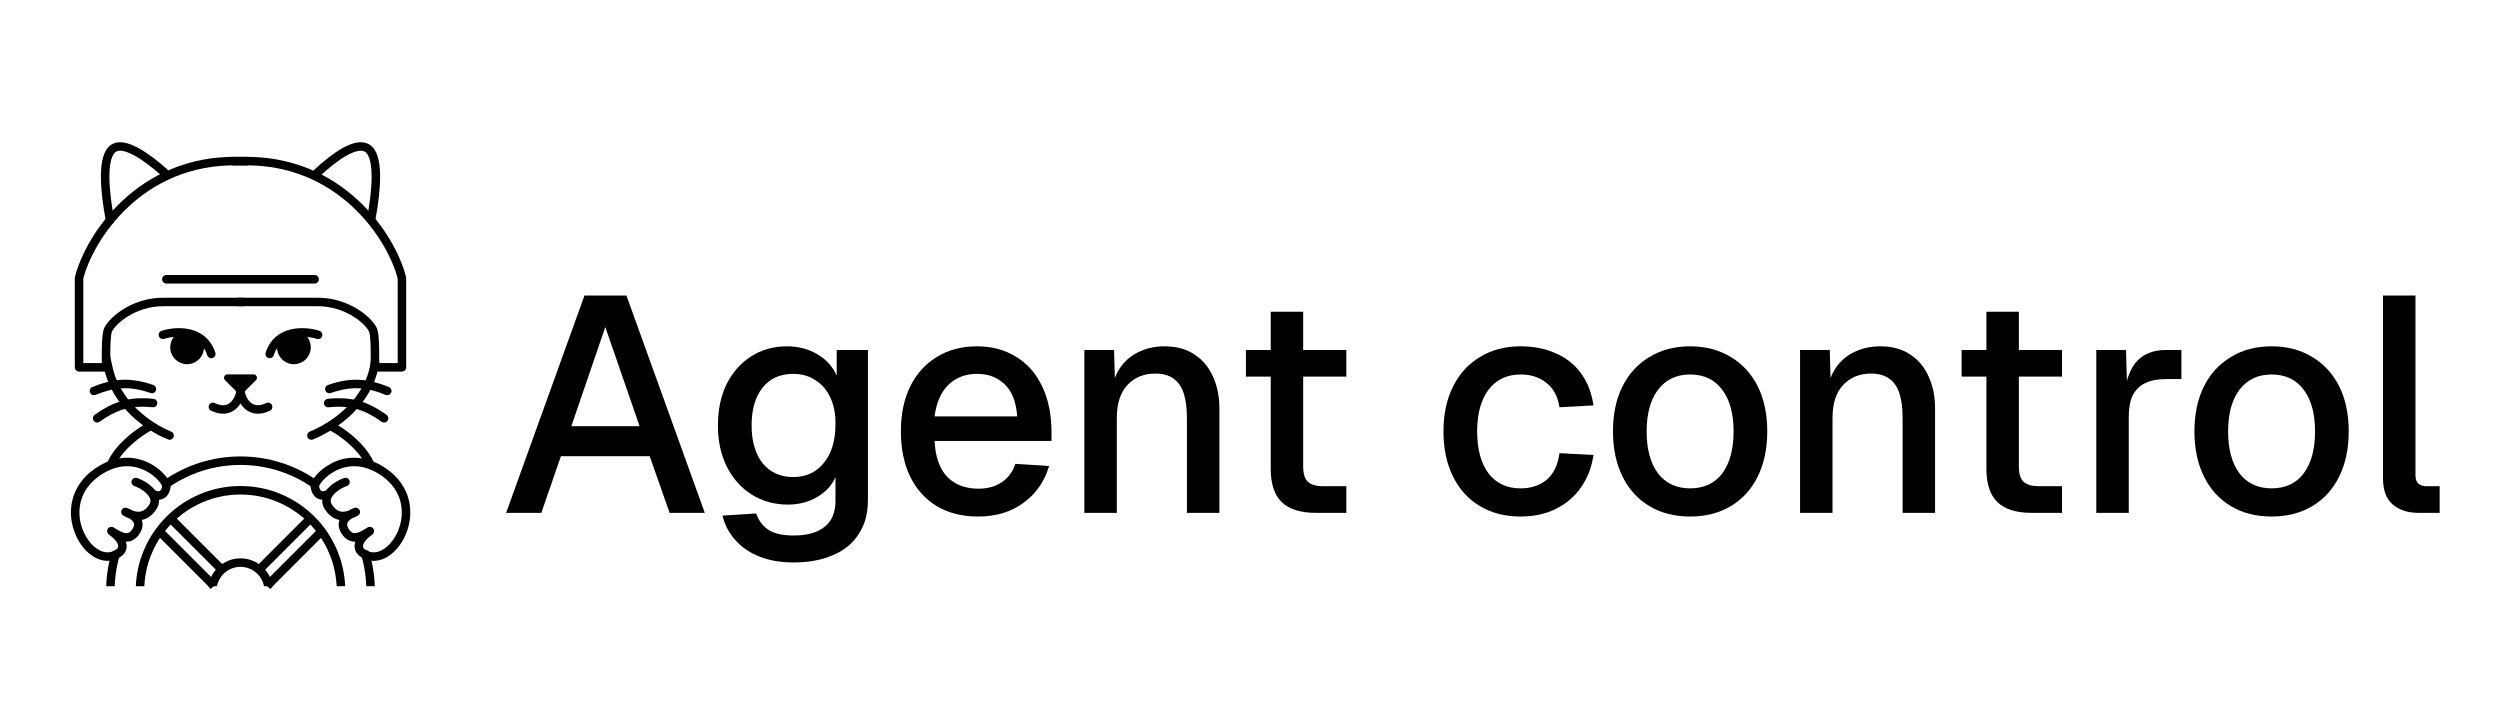
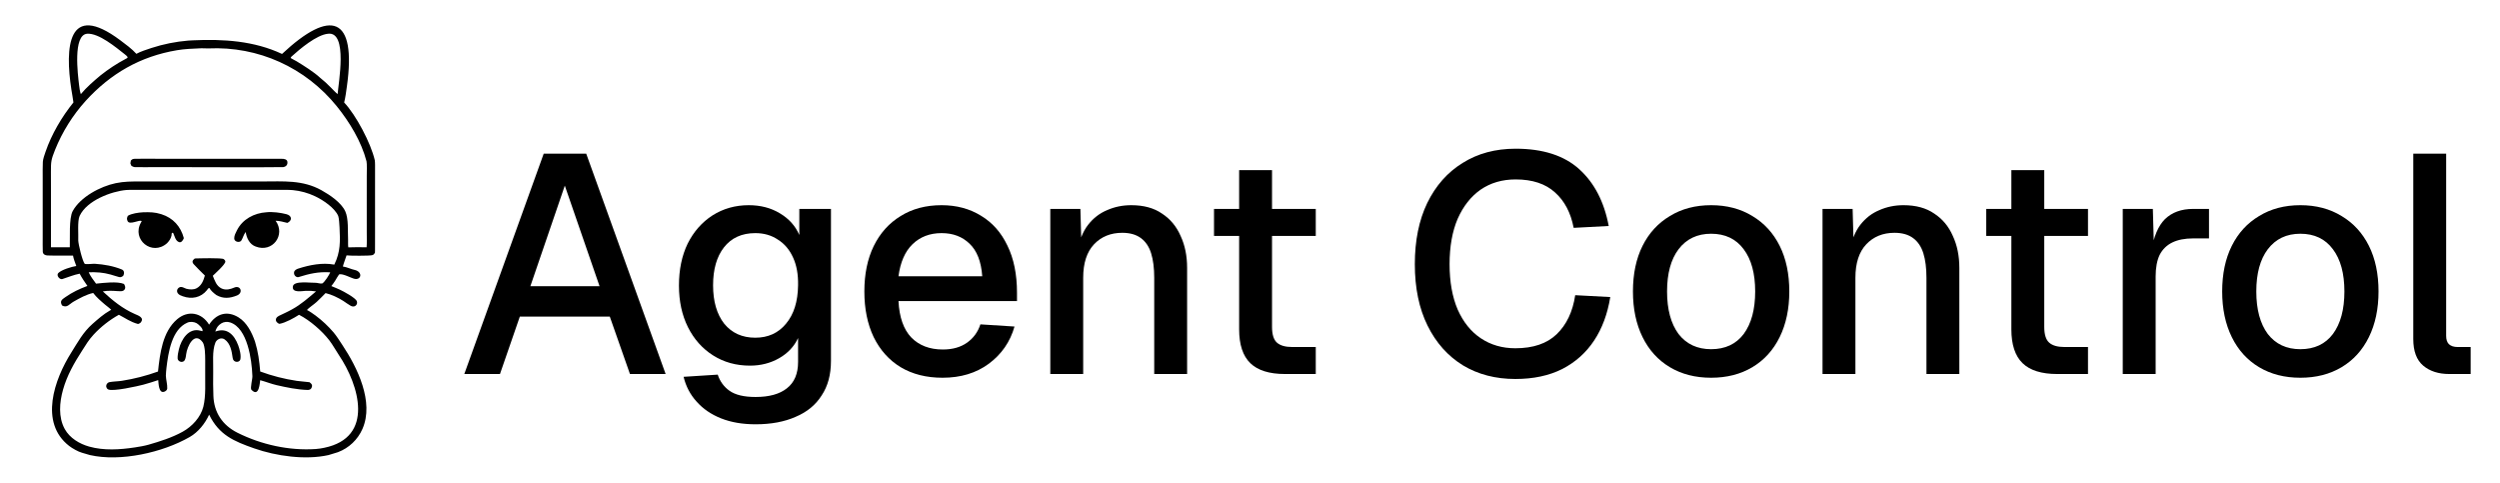
- <svg xmlns="http://www.w3.org/2000/svg" width="220" height="63" viewBox="0 0 147 42" fill="none">
-   <path d="M29.76 30.108L34.368 17.328H36.834L41.442 30.108H39.372L38.202 26.778H32.982L31.83 30.108H29.76ZM33.594 25.014H37.608L35.592 19.182L33.594 25.014Z" fill="black" />
-   <path d="M46.66 33.024C45.904 33.024 45.238 32.91 44.662 32.682C44.086 32.454 43.612 32.13 43.24 31.71C42.868 31.302 42.616 30.822 42.484 30.27L44.464 30.144C44.596 30.54 44.824 30.852 45.148 31.08C45.484 31.32 45.988 31.44 46.66 31.44C47.452 31.44 48.058 31.272 48.478 30.936C48.91 30.6 49.126 30.09 49.126 29.406V28.02C48.898 28.512 48.532 28.902 48.028 29.19C47.524 29.478 46.96 29.622 46.336 29.622C45.532 29.622 44.818 29.424 44.194 29.028C43.57 28.632 43.084 28.086 42.736 27.39C42.388 26.694 42.214 25.89 42.214 24.978C42.214 24.054 42.382 23.244 42.718 22.548C43.066 21.852 43.546 21.306 44.158 20.91C44.782 20.514 45.484 20.316 46.264 20.316C46.948 20.316 47.548 20.472 48.064 20.784C48.592 21.096 48.97 21.516 49.198 22.044V20.532H51.034V29.352C51.034 30.144 50.854 30.81 50.494 31.35C50.146 31.902 49.642 32.316 48.982 32.592C48.334 32.88 47.56 33.024 46.66 33.024ZM46.642 28.002C47.386 28.002 47.98 27.732 48.424 27.192C48.88 26.652 49.114 25.908 49.126 24.96C49.138 24.336 49.042 23.802 48.838 23.358C48.634 22.902 48.34 22.554 47.956 22.314C47.584 22.062 47.146 21.936 46.642 21.936C45.862 21.936 45.256 22.212 44.824 22.764C44.404 23.304 44.194 24.036 44.194 24.96C44.194 25.896 44.41 26.64 44.842 27.192C45.286 27.732 45.886 28.002 46.642 28.002Z" fill="black" />
-   <path d="M57.508 30.324C56.572 30.324 55.762 30.12 55.078 29.712C54.406 29.304 53.884 28.722 53.512 27.966C53.152 27.21 52.972 26.328 52.972 25.32C52.972 24.312 53.152 23.436 53.512 22.692C53.884 21.936 54.406 21.354 55.078 20.946C55.75 20.526 56.542 20.316 57.454 20.316C58.318 20.316 59.08 20.52 59.74 20.928C60.4 21.324 60.91 21.9 61.27 22.656C61.642 23.412 61.828 24.324 61.828 25.392V25.878H54.952C55 26.814 55.246 27.516 55.69 27.984C56.146 28.452 56.758 28.686 57.526 28.686C58.09 28.686 58.558 28.554 58.93 28.29C59.302 28.026 59.56 27.672 59.704 27.228L61.684 27.354C61.432 28.242 60.934 28.962 60.19 29.514C59.458 30.054 58.564 30.324 57.508 30.324ZM54.952 24.438H59.812C59.752 23.586 59.506 22.956 59.074 22.548C58.654 22.14 58.114 21.936 57.454 21.936C56.77 21.936 56.206 22.152 55.762 22.584C55.33 23.004 55.06 23.622 54.952 24.438Z" fill="black" />
-   <path d="M63.761 30.108V20.532H65.507L65.579 23.088L65.346 22.962C65.454 22.338 65.657 21.834 65.957 21.45C66.257 21.066 66.624 20.784 67.055 20.604C67.487 20.412 67.956 20.316 68.46 20.316C69.18 20.316 69.773 20.478 70.242 20.802C70.722 21.114 71.082 21.546 71.322 22.098C71.573 22.638 71.7 23.256 71.7 23.952V30.108H69.791V24.528C69.791 23.964 69.731 23.49 69.612 23.106C69.492 22.722 69.293 22.428 69.017 22.224C68.742 22.02 68.382 21.918 67.938 21.918C67.266 21.918 66.719 22.14 66.299 22.584C65.879 23.028 65.669 23.676 65.669 24.528V30.108H63.761Z" fill="black" />
-   <path d="M77.383 30.108C76.471 30.108 75.799 29.898 75.367 29.478C74.935 29.058 74.719 28.404 74.719 27.516V18.282H76.627V27.372C76.627 27.816 76.723 28.122 76.915 28.29C77.107 28.458 77.401 28.542 77.797 28.542H79.165V30.108H77.383ZM73.261 22.098V20.532H79.165V22.098H73.261Z" fill="black" />
-   <path d="M89.412 30.324C88.501 30.324 87.703 30.12 87.019 29.712C86.335 29.304 85.806 28.722 85.434 27.966C85.062 27.21 84.876 26.328 84.876 25.32C84.876 24.312 85.062 23.436 85.434 22.692C85.806 21.936 86.335 21.354 87.019 20.946C87.703 20.526 88.501 20.316 89.412 20.316C90.192 20.316 90.882 20.454 91.483 20.73C92.094 20.994 92.587 21.384 92.959 21.9C93.343 22.416 93.588 23.046 93.697 23.79L91.698 23.898C91.603 23.274 91.35 22.8 90.942 22.476C90.534 22.14 90.025 21.972 89.412 21.972C88.609 21.972 87.978 22.272 87.522 22.872C87.079 23.46 86.856 24.276 86.856 25.32C86.856 26.364 87.079 27.186 87.522 27.786C87.978 28.374 88.609 28.668 89.412 28.668C90.025 28.668 90.534 28.5 90.942 28.164C91.35 27.816 91.603 27.294 91.698 26.598L93.697 26.706C93.588 27.438 93.343 28.074 92.959 28.614C92.587 29.154 92.094 29.574 91.483 29.874C90.882 30.174 90.192 30.324 89.412 30.324Z" fill="black" />
-   <path d="M99.379 30.324C98.467 30.324 97.669 30.12 96.985 29.712C96.301 29.304 95.773 28.722 95.401 27.966C95.029 27.21 94.843 26.328 94.843 25.32C94.843 24.3 95.029 23.418 95.401 22.674C95.773 21.93 96.301 21.354 96.985 20.946C97.669 20.526 98.467 20.316 99.379 20.316C100.291 20.316 101.089 20.526 101.773 20.946C102.457 21.354 102.985 21.93 103.357 22.674C103.729 23.418 103.915 24.3 103.915 25.32C103.915 26.328 103.729 27.21 103.357 27.966C102.985 28.722 102.457 29.304 101.773 29.712C101.089 30.12 100.291 30.324 99.379 30.324ZM99.379 28.668C100.195 28.668 100.825 28.374 101.269 27.786C101.713 27.186 101.935 26.364 101.935 25.32C101.935 24.276 101.713 23.46 101.269 22.872C100.825 22.272 100.195 21.972 99.379 21.972C98.575 21.972 97.945 22.272 97.489 22.872C97.045 23.46 96.823 24.276 96.823 25.32C96.823 26.364 97.045 27.186 97.489 27.786C97.945 28.374 98.575 28.668 99.379 28.668Z" fill="black" />
-   <path d="M105.844 30.108V20.532H107.59L107.662 23.088L107.428 22.962C107.536 22.338 107.74 21.834 108.04 21.45C108.34 21.066 108.706 20.784 109.138 20.604C109.57 20.412 110.038 20.316 110.542 20.316C111.262 20.316 111.856 20.478 112.324 20.802C112.804 21.114 113.164 21.546 113.404 22.098C113.656 22.638 113.782 23.256 113.782 23.952V30.108H111.874V24.528C111.874 23.964 111.814 23.49 111.694 23.106C111.574 22.722 111.376 22.428 111.1 22.224C110.824 22.02 110.464 21.918 110.02 21.918C109.348 21.918 108.802 22.14 108.382 22.584C107.962 23.028 107.752 23.676 107.752 24.528V30.108H105.844Z" fill="black" />
-   <path d="M119.465 30.108C118.553 30.108 117.881 29.898 117.449 29.478C117.017 29.058 116.801 28.404 116.801 27.516V18.282H118.709V27.372C118.709 27.816 118.805 28.122 118.997 28.29C119.189 28.458 119.483 28.542 119.879 28.542H121.247V30.108H119.465ZM115.343 22.098V20.532H121.247V22.098H115.343Z" fill="black" />
-   <path d="M123.263 30.108V20.532H125.009L125.081 23.07L124.919 23.016C125.051 22.152 125.315 21.522 125.711 21.126C126.119 20.73 126.665 20.532 127.349 20.532H128.267V22.242H127.349C126.869 22.242 126.467 22.32 126.143 22.476C125.819 22.632 125.573 22.872 125.405 23.196C125.249 23.52 125.171 23.94 125.171 24.456V30.108H123.263Z" fill="black" />
-   <path d="M133.569 30.324C132.657 30.324 131.859 30.12 131.175 29.712C130.491 29.304 129.963 28.722 129.591 27.966C129.219 27.21 129.033 26.328 129.033 25.32C129.033 24.3 129.219 23.418 129.591 22.674C129.963 21.93 130.491 21.354 131.175 20.946C131.859 20.526 132.657 20.316 133.569 20.316C134.481 20.316 135.279 20.526 135.963 20.946C136.647 21.354 137.175 21.93 137.547 22.674C137.919 23.418 138.105 24.3 138.105 25.32C138.105 26.328 137.919 27.21 137.547 27.966C137.175 28.722 136.647 29.304 135.963 29.712C135.279 30.12 134.481 30.324 133.569 30.324ZM133.569 28.668C134.385 28.668 135.015 28.374 135.459 27.786C135.903 27.186 136.125 26.364 136.125 25.32C136.125 24.276 135.903 23.46 135.459 22.872C135.015 22.272 134.385 21.972 133.569 21.972C132.765 21.972 132.135 22.272 131.679 22.872C131.235 23.46 131.013 24.276 131.013 25.32C131.013 26.364 131.235 27.186 131.679 27.786C132.135 28.374 132.765 28.668 133.569 28.668Z" fill="black" />
-   <path d="M142.209 30.108C141.585 30.108 141.081 29.946 140.697 29.622C140.313 29.298 140.121 28.782 140.121 28.074V17.328H142.029V27.894C142.029 28.11 142.083 28.272 142.191 28.38C142.311 28.488 142.479 28.542 142.695 28.542H143.451V30.108H142.209Z" fill="black" />
-   <mask id="mask0_4811_7306" style="mask-type:alpha" maskUnits="userSpaceOnUse" x="3" y="7" width="23" height="28">
-     <rect x="3.158" y="7.578" width="21.98" height="26.844" fill="#D9D9D9" />
-   </mask>
-   <g mask="url(#mask0_4811_7306)">
-     <path d="M21.486 32.542C21.685 33.224 21.792 33.946 21.792 34.692C21.792 38.917 18.367 42.343 14.141 42.343C9.916 42.343 6.49 38.917 6.49 34.692C6.49 33.955 6.594 33.242 6.789 32.568M9.795 28.394C11.03 27.541 12.527 27.041 14.141 27.041C15.755 27.041 17.252 27.541 18.486 28.394" stroke="black" stroke-width="0.5" stroke-linecap="round" stroke-linejoin="round" />
-     <circle cx="14.141" cy="34.691" r="5.911" stroke="black" stroke-width="0.5" stroke-linecap="round" stroke-linejoin="round" />
-     <circle cx="14.141" cy="34.693" r="1.66" stroke="black" stroke-width="0.5" stroke-linecap="round" stroke-linejoin="round" />
-     <path d="M13.232 22.306L14 23.074C14.078 23.152 14.204 23.152 14.283 23.074L15.05 22.306C15.176 22.18 15.087 21.965 14.909 21.965L13.373 21.965C13.195 21.965 13.106 22.18 13.232 22.306Z" fill="black" />
-     <path d="M14.141 23.018C14.042 23.514 13.578 24.381 12.519 23.878" stroke="black" stroke-width="0.5" stroke-linecap="round" />
-     <path d="M14.141 23.018C14.24 23.514 14.704 24.381 15.763 23.878" stroke="black" stroke-width="0.5" stroke-linecap="round" />
-     <path d="M9.971 25.56C8.709 25.052 6.791 23.689 6.356 21.508C6.321 21.331 6.236 20.986 6.236 20.986" stroke="black" stroke-width="0.5" stroke-linecap="round" />
-     <circle cx="11.002" cy="20.374" r="0.992" fill="black" />
-     <path d="M9.58 19.64C10.33 19.4 11.949 19.29 12.424 20.765" stroke="black" stroke-width="0.5" stroke-linecap="round" />
-     <circle cx="11.477" cy="20.046" r="0.256" fill="black" />
-     <path d="M7.981 28.296C8.294 28.401 8.721 28.653 8.946 28.972M8.946 28.972C9.114 29.21 9.17 29.485 8.983 29.765C8.5 30.489 7.909 30.346 7.376 30.055C7.935 30.257 8.378 30.627 7.983 31.218C7.588 31.808 7.054 31.499 6.549 31.18C7.482 31.856 7.209 32.33 6.956 32.482C5.273 33.615 2.895 29.638 5.751 27.695C8.035 26.141 9.838 28.16 9.783 28.564C9.729 28.969 9.452 29.261 8.946 28.972Z" stroke="black" stroke-width="0.5" stroke-linecap="round" stroke-linejoin="round" />
-     <path d="M8.736 25.064C8.226 25.335 7.08 26.133 6.58 27.158" stroke="black" stroke-width="0.5" stroke-linecap="round" stroke-linejoin="round" />
-     <circle cx="0.992" cy="0.992" r="0.992" transform="matrix(-1 0 0 1 18.2729 19.3818)" fill="black" />
-     <path d="M18.703 19.64C17.953 19.4 16.334 19.29 15.859 20.765" stroke="black" stroke-width="0.5" stroke-linecap="round" />
-     <circle cx="0.256" cy="0.256" r="0.256" transform="matrix(-1 0 0 1 17.062 19.79)" fill="black" />
-     <path d="M14.275 17.708H9.649C7.774 17.683 6.446 18.943 6.321 19.443C6.196 19.943 6.243 21.551 6.243 21.551H4.649V16.301C5.233 13.957 8.199 9.301 14.024 9.426H14.525" stroke="black" stroke-width="0.5" stroke-linecap="round" stroke-linejoin="round" />
-     <path d="M14.008 17.708H18.634C20.509 17.683 21.838 18.943 21.963 19.443C22.088 19.943 22.04 21.551 22.04 21.551H23.634V16.301C23.05 13.957 20.084 9.301 14.259 9.426H13.758" stroke="black" stroke-width="0.5" stroke-linecap="round" stroke-linejoin="round" />
-     <path d="M18.312 25.559C19.627 25.031 21.73 23.597 22.049 21.252" stroke="black" stroke-width="0.5" stroke-linecap="round" />
-     <path d="M9.782 16.374H18.5" stroke="black" stroke-width="0.5" stroke-linecap="round" stroke-linejoin="round" />
-     <path d="M8.931 22.826C7.609 22.364 6.666 22.476 5.527 22.939" stroke="black" stroke-width="0.5" stroke-linecap="round" />
-     <path d="M8.999 23.652C7.606 23.507 6.714 23.833 5.713 24.547" stroke="black" stroke-width="0.5" stroke-linecap="round" />
-     <path d="M19.366 22.826C20.688 22.364 21.631 22.476 22.77 22.939" stroke="black" stroke-width="0.5" stroke-linecap="round" />
-     <path d="M19.298 23.652C20.691 23.507 21.582 23.833 22.584 24.547" stroke="black" stroke-width="0.5" stroke-linecap="round" />
-     <path d="M9.652 10.079C8.55 9.108 7.313 8.276 6.69 8.66C5.958 9.11 6.143 11.185 6.47 12.896" stroke="black" stroke-width="0.5" stroke-linecap="round" />
-     <path d="M18.643 10.12C19.717 9.132 20.942 8.263 21.593 8.665C22.308 9.104 22.149 11.092 21.836 12.779" stroke="black" stroke-width="0.5" stroke-linecap="round" />
-     <path d="M20.315 28.296C20.002 28.401 19.575 28.653 19.349 28.972M19.349 28.972C19.182 29.21 19.126 29.485 19.313 29.765C19.796 30.489 20.387 30.346 20.92 30.055C20.361 30.257 19.917 30.627 20.313 31.218C20.708 31.808 21.242 31.499 21.746 31.18C20.814 31.856 21.087 32.33 21.34 32.482C23.022 33.615 25.4 29.638 22.545 27.695C20.26 26.141 18.458 28.16 18.512 28.564C18.567 28.969 18.844 29.261 19.349 28.972Z" stroke="black" stroke-width="0.5" stroke-linecap="round" stroke-linejoin="round" />
-     <path d="M19.559 25.064C20.07 25.335 21.216 26.133 21.716 27.158" stroke="black" stroke-width="0.5" stroke-linecap="round" stroke-linejoin="round" />
-   </g>
-   <path d="M15.188 33.502L18.216 30.474M15.71 34.422L15.895 34.209L18.934 31.169" stroke="black" stroke-width="0.5" />
-   <path d="M13.096 33.502L10.068 30.474M12.573 34.422L12.389 34.209L9.349 31.169" stroke="black" stroke-width="0.5" />
+ <svg xmlns="http://www.w3.org/2000/svg" width="145" height="28" viewBox="0 0 145 28" fill="none">
+   <path d="M142.114 21.693C141.49 21.693 140.986 21.531 140.602 21.207C140.218 20.883 140.026 20.367 140.026 19.659V8.913H141.934V19.479C141.934 19.695 141.988 19.857 142.096 19.965C142.216 20.073 142.384 20.127 142.6 20.127H143.356V21.693H142.114Z" fill="black" />
+   <path d="M133.474 21.909C132.562 21.909 131.764 21.705 131.08 21.297C130.396 20.889 129.868 20.307 129.496 19.551C129.124 18.795 128.938 17.913 128.938 16.905C128.938 15.885 129.124 15.003 129.496 14.259C129.868 13.515 130.396 12.939 131.08 12.531C131.764 12.111 132.562 11.901 133.474 11.901C134.386 11.901 135.184 12.111 135.868 12.531C136.552 12.939 137.08 13.515 137.452 14.259C137.824 15.003 138.01 15.885 138.01 16.905C138.01 17.913 137.824 18.795 137.452 19.551C137.08 20.307 136.552 20.889 135.868 21.297C135.184 21.705 134.386 21.909 133.474 21.909ZM133.474 20.253C134.29 20.253 134.92 19.959 135.364 19.371C135.808 18.771 136.03 17.949 136.03 16.905C136.03 15.861 135.808 15.045 135.364 14.457C134.92 13.857 134.29 13.557 133.474 13.557C132.67 13.557 132.04 13.857 131.584 14.457C131.14 15.045 130.918 15.861 130.918 16.905C130.918 17.949 131.14 18.771 131.584 19.371C132.04 19.959 132.67 20.253 133.474 20.253Z" fill="black" />
+   <path d="M123.169 21.693V12.117H124.915L124.987 14.655L124.825 14.601C124.957 13.737 125.221 13.107 125.617 12.711C126.025 12.315 126.571 12.117 127.255 12.117H128.173V13.827H127.255C126.775 13.827 126.373 13.905 126.049 14.061C125.725 14.217 125.479 14.457 125.311 14.781C125.155 15.105 125.077 15.525 125.077 16.041V21.693H123.169Z" fill="black" />
+   <path d="M119.37 21.693C118.458 21.693 117.786 21.483 117.354 21.063C116.922 20.643 116.706 19.989 116.706 19.101V9.867H118.614V18.957C118.614 19.401 118.71 19.707 118.902 19.875C119.094 20.043 119.388 20.127 119.784 20.127H121.152V21.693H119.37ZM115.248 13.683V12.117H121.152V13.683H115.248Z" fill="black" />
+   <path d="M105.749 21.693V12.117H107.495L107.567 14.673L107.333 14.547C107.441 13.923 107.645 13.419 107.945 13.035C108.245 12.651 108.611 12.369 109.043 12.189C109.475 11.997 109.943 11.901 110.447 11.901C111.167 11.901 111.761 12.063 112.229 12.387C112.709 12.699 113.069 13.131 113.309 13.683C113.561 14.223 113.687 14.841 113.687 15.537V21.693H111.779V16.113C111.779 15.549 111.719 15.075 111.599 14.691C111.479 14.307 111.281 14.013 111.005 13.809C110.729 13.605 110.369 13.503 109.925 13.503C109.253 13.503 108.707 13.725 108.287 14.169C107.867 14.613 107.657 15.261 107.657 16.113V21.693H105.749Z" fill="black" />
+   <path d="M99.284 21.909C98.373 21.909 97.575 21.705 96.891 21.297C96.207 20.889 95.678 20.307 95.306 19.551C94.934 18.795 94.749 17.913 94.749 16.905C94.749 15.885 94.934 15.003 95.306 14.259C95.678 13.515 96.207 12.939 96.891 12.531C97.575 12.111 98.373 11.901 99.284 11.901C100.197 11.901 100.995 12.111 101.679 12.531C102.363 12.939 102.891 13.515 103.263 14.259C103.635 15.003 103.821 15.885 103.821 16.905C103.821 17.913 103.635 18.795 103.263 19.551C102.891 20.307 102.363 20.889 101.679 21.297C100.995 21.705 100.197 21.909 99.284 21.909ZM99.284 20.253C100.101 20.253 100.731 19.959 101.175 19.371C101.619 18.771 101.841 17.949 101.841 16.905C101.841 15.861 101.619 15.045 101.175 14.457C100.731 13.857 100.101 13.557 99.284 13.557C98.481 13.557 97.85 13.857 97.394 14.457C96.951 15.045 96.728 15.861 96.728 16.905C96.728 17.949 96.951 18.771 97.394 19.371C97.85 19.959 98.481 20.253 99.284 20.253Z" fill="black" />
+   <path d="M87.925 21.981C86.773 21.981 85.759 21.717 84.883 21.189C84.007 20.649 83.323 19.881 82.831 18.885C82.339 17.889 82.093 16.701 82.093 15.321C82.093 13.953 82.333 12.771 82.813 11.775C83.305 10.767 83.989 9.993 84.865 9.453C85.741 8.901 86.767 8.625 87.943 8.625C89.527 8.625 90.757 9.021 91.633 9.813C92.509 10.605 93.079 11.703 93.343 13.107L91.309 13.215C91.141 12.339 90.781 11.655 90.229 11.163C89.677 10.659 88.915 10.407 87.943 10.407C87.163 10.407 86.485 10.605 85.909 11.001C85.345 11.397 84.901 11.961 84.577 12.693C84.265 13.425 84.109 14.301 84.109 15.321C84.109 16.341 84.265 17.217 84.577 17.949C84.901 18.681 85.351 19.239 85.927 19.623C86.503 20.007 87.169 20.199 87.925 20.199C88.957 20.199 89.755 19.929 90.319 19.389C90.895 18.837 91.255 18.081 91.399 17.121L93.433 17.229C93.277 18.201 92.965 19.041 92.497 19.749C92.029 20.457 91.411 21.009 90.643 21.405C89.875 21.789 88.969 21.981 87.925 21.981Z" fill="black" />
+   <path d="M74.563 21.693C73.651 21.693 72.979 21.483 72.547 21.063C72.115 20.643 71.899 19.989 71.899 19.101V9.867H73.807V18.957C73.807 19.401 73.903 19.707 74.095 19.875C74.287 20.043 74.581 20.127 74.977 20.127H76.345V21.693H74.563ZM70.441 13.683V12.117H76.345V13.683H70.441Z" fill="black" />
+   <path d="M60.942 21.693V12.117H62.688L62.76 14.673L62.526 14.547C62.634 13.923 62.838 13.419 63.138 13.035C63.438 12.651 63.804 12.369 64.236 12.189C64.668 11.997 65.136 11.901 65.64 11.901C66.36 11.901 66.954 12.063 67.422 12.387C67.902 12.699 68.262 13.131 68.502 13.683C68.754 14.223 68.88 14.841 68.88 15.537V21.693H66.972V16.113C66.972 15.549 66.912 15.075 66.792 14.691C66.672 14.307 66.474 14.013 66.198 13.809C65.922 13.605 65.562 13.503 65.118 13.503C64.446 13.503 63.9 13.725 63.48 14.169C63.06 14.613 62.85 15.261 62.85 16.113V21.693H60.942Z" fill="black" />
+   <path d="M54.689 21.909C53.753 21.909 52.943 21.705 52.259 21.297C51.587 20.889 51.065 20.307 50.693 19.551C50.333 18.795 50.153 17.913 50.153 16.905C50.153 15.897 50.333 15.021 50.693 14.277C51.065 13.521 51.587 12.939 52.259 12.531C52.931 12.111 53.723 11.901 54.635 11.901C55.499 11.901 56.261 12.105 56.921 12.513C57.581 12.909 58.091 13.485 58.451 14.241C58.823 14.997 59.009 15.909 59.009 16.977V17.463H52.133C52.181 18.399 52.427 19.101 52.871 19.569C53.327 20.037 53.939 20.271 54.707 20.271C55.271 20.271 55.739 20.139 56.111 19.875C56.483 19.611 56.741 19.257 56.885 18.813L58.865 18.939C58.613 19.827 58.115 20.547 57.371 21.099C56.639 21.639 55.745 21.909 54.689 21.909ZM52.133 16.023H56.993C56.933 15.171 56.687 14.541 56.255 14.133C55.835 13.725 55.295 13.521 54.635 13.521C53.951 13.521 53.387 13.737 52.943 14.169C52.511 14.589 52.241 15.207 52.133 16.023Z" fill="black" />
+   <path d="M43.841 24.609C43.085 24.609 42.419 24.495 41.843 24.267C41.267 24.039 40.793 23.715 40.421 23.295C40.049 22.887 39.797 22.407 39.665 21.855L41.645 21.729C41.777 22.125 42.005 22.437 42.329 22.665C42.665 22.905 43.169 23.025 43.841 23.025C44.633 23.025 45.239 22.857 45.659 22.521C46.091 22.185 46.307 21.675 46.307 20.991V19.605C46.079 20.097 45.713 20.487 45.209 20.775C44.705 21.063 44.141 21.207 43.517 21.207C42.713 21.207 41.999 21.009 41.375 20.613C40.751 20.217 40.265 19.671 39.917 18.975C39.569 18.279 39.395 17.475 39.395 16.563C39.395 15.639 39.563 14.829 39.899 14.133C40.247 13.437 40.727 12.891 41.339 12.495C41.963 12.099 42.665 11.901 43.445 11.901C44.129 11.901 44.729 12.057 45.245 12.369C45.773 12.681 46.151 13.101 46.379 13.629V12.117H48.215V20.937C48.215 21.729 48.035 22.395 47.675 22.935C47.327 23.487 46.823 23.901 46.163 24.177C45.515 24.465 44.741 24.609 43.841 24.609ZM43.823 19.587C44.567 19.587 45.161 19.317 45.605 18.777C46.061 18.237 46.295 17.493 46.307 16.545C46.319 15.921 46.223 15.387 46.019 14.943C45.815 14.487 45.521 14.139 45.137 13.899C44.765 13.647 44.327 13.521 43.823 13.521C43.043 13.521 42.437 13.797 42.005 14.349C41.585 14.889 41.375 15.621 41.375 16.545C41.375 17.481 41.591 18.225 42.023 18.777C42.467 19.317 43.067 19.587 43.823 19.587Z" fill="black" />
+   <path d="M26.94 21.693L31.548 8.913H34.014L38.622 21.693H36.552L35.382 18.363H30.162L29.01 21.693H26.94ZM30.774 16.599H34.788L32.772 10.767L30.774 16.599Z" fill="black" />
+   <path d="M16.364 3.129C19.192 0.482 20.7 0.939 20.128 5.01C20.085 5.32 20.045 5.641 19.969 5.946C20.655 6.668 21.523 8.31 21.747 9.296C21.768 9.391 21.762 9.777 21.762 9.903L21.761 11.03L21.762 13.334C21.762 13.733 21.764 14.134 21.76 14.533C21.759 14.576 21.758 14.62 21.755 14.663C21.707 14.736 21.675 14.783 21.586 14.802C21.395 14.843 20.323 14.838 20.108 14.812C20.061 14.954 19.921 15.332 19.895 15.457C20.146 15.494 20.365 15.612 20.57 15.654C21.034 15.752 20.987 16.221 20.609 16.179C20.419 16.158 19.899 15.847 19.676 15.914C19.593 16.024 19.523 16.163 19.448 16.281C19.376 16.393 19.308 16.487 19.226 16.592C19.389 16.662 19.555 16.723 19.715 16.799C19.938 16.904 20.629 17.272 20.705 17.472C20.726 17.528 20.725 17.59 20.699 17.645C20.673 17.701 20.625 17.747 20.565 17.766C20.486 17.791 20.41 17.769 20.34 17.731C20.196 17.653 20.06 17.544 19.921 17.455C19.619 17.263 19.238 17.083 18.89 16.999C18.715 17.183 18.553 17.342 18.37 17.515C18.238 17.641 17.88 17.876 17.813 17.982C17.945 18.04 18.193 18.215 18.316 18.306C18.697 18.591 19.046 18.918 19.355 19.28C19.544 19.506 19.704 19.767 19.867 20.012C20.729 21.307 21.721 23.312 21.03 24.88C20.758 25.499 20.249 25.983 19.616 26.224C19.58 26.238 19.552 26.247 19.514 26.256L19.058 26.395C17.724 26.692 16.028 26.455 14.746 26.005C13.564 25.59 12.71 25.228 12.135 24.05C11.895 24.571 11.503 25.062 11.007 25.347C9.429 26.252 6.985 26.797 5.216 26.393L4.761 26.26C4.537 26.201 4.196 26.005 4.015 25.866C2.26 24.508 3.162 21.994 4.133 20.453C4.517 19.844 4.817 19.271 5.369 18.785C5.697 18.497 6.006 18.221 6.389 18.003C6.41 17.991 6.432 17.98 6.453 17.968C6.347 17.858 6.216 17.77 6.099 17.671C5.867 17.475 5.588 17.235 5.407 16.992C4.995 17.085 4.637 17.288 4.273 17.493C4.016 17.638 3.903 17.875 3.601 17.719C3.453 17.455 3.59 17.376 3.798 17.23C4.208 16.943 4.608 16.759 5.072 16.583C4.929 16.382 4.734 16.093 4.623 15.873C4.271 15.942 3.958 16.076 3.62 16.184C3.459 16.236 3.251 15.971 3.383 15.836C3.569 15.646 4.167 15.466 4.427 15.428C4.372 15.287 4.257 14.97 4.237 14.825C3.745 14.813 3.248 14.836 2.756 14.817C2.626 14.812 2.496 14.755 2.483 14.605C2.473 14.319 2.478 14.03 2.478 13.743L2.478 12.038L2.478 10.3C2.478 10.002 2.472 9.684 2.486 9.388C2.495 9.219 2.585 8.971 2.643 8.802C2.988 7.792 3.59 6.77 4.261 5.942C4.238 5.738 4.172 5.399 4.141 5.192C3.773 2.791 3.901 0.035 6.981 2.337C7.262 2.547 7.661 2.839 7.913 3.122C8.139 2.995 8.535 2.865 8.785 2.784C9.477 2.559 10.193 2.415 10.918 2.355C11.011 2.348 11.105 2.344 11.198 2.339C12.959 2.258 14.743 2.368 16.364 3.129ZM7.147 16.002C7.056 16.06 7.012 16.096 6.899 16.067C6.736 16.025 6.578 15.967 6.414 15.922C5.975 15.8 5.601 15.78 5.147 15.79C5.225 15.989 5.441 16.275 5.574 16.452C5.988 16.41 6.806 16.305 7.196 16.47C7.28 16.61 7.313 16.767 7.147 16.863C7.08 16.902 6.925 16.89 6.848 16.886C6.554 16.868 6.256 16.845 5.965 16.902C6.528 17.426 7.113 17.901 7.826 18.214C8.009 18.294 8.42 18.424 8.146 18.725C8.123 18.751 8.045 18.779 8.01 18.792C7.559 18.671 7.283 18.456 6.897 18.257C6.353 18.561 5.859 18.948 5.434 19.405C5.134 19.733 4.998 19.974 4.764 20.338C4.3 21.058 3.892 21.771 3.657 22.603C3.451 23.337 3.376 24.196 3.759 24.887C4.05 25.41 4.612 25.745 5.176 25.903C6.029 26.142 6.953 26.082 7.819 25.951C8.063 25.914 8.377 25.862 8.617 25.793C9.282 25.603 9.997 25.374 10.604 25.037C11.149 24.734 11.64 24.204 11.798 23.592C11.958 22.943 11.895 22.165 11.906 21.491C11.901 21.112 11.92 20.713 11.886 20.337C11.873 20.205 11.835 19.952 11.763 19.854C11.273 19.183 10.857 20.105 10.803 20.54C10.784 20.69 10.762 20.878 10.667 20.947C10.617 20.983 10.555 20.997 10.494 20.986C10.398 20.968 10.31 20.888 10.306 20.789C10.299 20.621 10.342 20.42 10.38 20.258C10.512 19.693 10.95 18.989 11.629 19.181C11.666 19.191 11.705 19.201 11.743 19.209C11.822 19.073 11.514 18.806 11.41 18.746C11.269 18.666 11.041 18.642 10.883 18.709C9.962 19.098 9.764 20.456 9.659 21.336C9.64 21.496 9.63 21.631 9.624 21.789C9.632 22.037 9.716 22.289 9.704 22.535C9.699 22.628 9.604 22.696 9.526 22.722C9.205 22.831 9.202 22.228 9.18 22.046C8.893 22.139 8.606 22.235 8.313 22.312C7.985 22.398 6.53 22.726 6.271 22.584C6.221 22.556 6.182 22.502 6.168 22.446C6.154 22.386 6.167 22.322 6.2 22.271C6.238 22.212 6.295 22.174 6.364 22.162C6.596 22.12 6.84 22.123 7.074 22.086C7.788 21.974 8.489 21.794 9.168 21.549C9.282 20.504 9.427 19.247 10.273 18.521C10.909 17.974 11.703 18.126 12.133 18.83C12.539 18.2 13.17 17.995 13.839 18.407C14.324 18.706 14.614 19.285 14.797 19.814C14.979 20.407 15.045 20.926 15.099 21.547C15.786 21.8 16.498 21.982 17.222 22.09C17.47 22.126 17.719 22.136 17.958 22.168C18.102 22.271 18.157 22.365 18.053 22.535C18.018 22.592 17.917 22.62 17.856 22.618C17.252 22.6 16.622 22.471 16.035 22.334C15.721 22.261 15.408 22.133 15.099 22.052L15.096 22.066C15.077 22.155 15.043 23.082 14.59 22.609C14.498 22.513 14.669 21.935 14.643 21.785C14.608 20.879 14.368 19.037 13.358 18.702C13.189 18.646 12.995 18.662 12.843 18.755C12.648 18.874 12.554 19.019 12.493 19.231C13.164 18.98 13.591 19.408 13.821 20.026C13.903 20.247 14.006 20.623 13.941 20.863C13.873 21.047 13.536 21.039 13.501 20.764C13.447 20.375 13.375 19.92 13.029 19.682C12.832 19.546 12.572 19.686 12.497 19.872C12.3 20.361 12.385 21.075 12.37 21.599C12.356 22.077 12.371 22.489 12.382 22.961C12.415 23.924 12.91 24.665 13.783 25.101C15.164 25.791 16.778 26.149 18.326 26.043C18.491 26.032 18.658 26.004 18.815 25.971C21.742 25.367 20.846 22.348 19.658 20.584C19.472 20.307 19.311 20.005 19.107 19.738C18.68 19.187 17.987 18.586 17.367 18.266L17.35 18.258C17.063 18.445 16.565 18.721 16.22 18.782C16.178 18.79 16.065 18.7 16.039 18.656C15.954 18.515 16.048 18.386 16.185 18.319C16.432 18.198 16.698 18.084 16.938 17.947C17.468 17.659 17.882 17.284 18.338 16.902C18.14 16.87 17.94 16.859 17.74 16.869C17.507 16.881 16.926 17.002 16.995 16.607C17.055 16.262 18.033 16.415 18.297 16.402C18.413 16.396 18.582 16.466 18.7 16.441C18.843 16.357 19.106 15.937 19.162 15.795C18.476 15.751 17.959 15.873 17.315 16.073C17.251 16.092 17.165 16.049 17.123 15.999C17.075 15.945 17.053 15.874 17.061 15.802C17.077 15.671 17.204 15.611 17.316 15.575C17.965 15.367 18.703 15.221 19.384 15.346L19.397 15.349C19.765 14.594 19.74 13.991 19.701 13.18C19.694 13.044 19.671 12.636 19.625 12.527C19.421 12.048 18.724 11.589 18.273 11.379C17.872 11.19 17.441 11.071 16.999 11.028C16.758 11.006 16.475 11.012 16.23 11.012L15.128 11.013L11.569 11.013L8.711 11.013L7.823 11.012C7.698 11.012 7.454 11.007 7.334 11.02C6.483 11.094 5.049 11.614 4.622 12.521C4.483 12.817 4.559 13.616 4.541 13.953C4.55 14.174 4.773 15.123 4.916 15.304C5.037 15.341 5.402 15.292 5.51 15.3C6.037 15.335 6.585 15.43 7.073 15.632C7.223 15.695 7.222 15.878 7.147 16.002ZM4.051 14.342C4.07 13.846 3.992 12.657 4.219 12.242C4.667 11.423 5.821 10.81 6.717 10.624C7.204 10.523 7.647 10.525 8.14 10.525L9.199 10.526L12.701 10.525L15.228 10.525C16.428 10.525 17.559 10.424 18.652 11.034C19.127 11.299 19.798 11.742 20.034 12.257C20.234 12.692 20.171 13.428 20.197 13.906C20.203 14.057 20.187 14.199 20.209 14.347C20.54 14.332 20.939 14.337 21.272 14.343C21.293 14.126 21.281 13.713 21.281 13.483L21.28 11.875L21.281 10.204C21.281 10.029 21.3 9.484 21.266 9.353C20.968 8.21 20.279 7.077 19.552 6.176C17.729 3.915 14.987 2.673 12.085 2.808C11.934 2.815 11.733 2.79 11.587 2.804C11.135 2.825 10.721 2.838 10.273 2.913C8.14 3.269 6.417 4.267 4.974 5.848C4.219 6.683 3.617 7.644 3.196 8.688C2.967 9.267 2.954 9.359 2.955 9.971L2.957 10.896L2.957 14.341C3.322 14.339 3.687 14.34 4.051 14.342ZM5.052 1.958C4.221 2.028 4.518 4.346 4.587 4.916C4.607 5.083 4.633 5.303 4.69 5.46C5.026 5.056 5.426 4.715 5.825 4.378C6.287 4.012 6.775 3.687 7.296 3.414C7.34 3.391 7.396 3.369 7.408 3.32C7.376 3.254 7.296 3.193 7.239 3.148C6.734 2.752 5.732 1.907 5.052 1.958ZM18.575 4.511C18.806 4.693 18.996 4.871 19.2 5.08C19.294 5.175 19.494 5.386 19.591 5.46C19.627 4.871 20.207 1.801 19.028 1.959C18.372 2.02 17.395 2.842 16.906 3.288C16.884 3.308 16.869 3.337 16.866 3.367C16.977 3.439 17.095 3.484 17.208 3.554C17.631 3.812 18.218 4.178 18.575 4.511Z" fill="black" />
+   <path d="M8.297 12.313C8.692 12.302 8.978 12.302 9.364 12.424C10.044 12.64 10.486 13.131 10.667 13.811C10.626 13.925 10.526 14.098 10.38 14.04C10.174 13.958 10.139 13.7 10.053 13.523C10.042 13.502 10.034 13.507 10.009 13.499C9.934 13.535 9.97 13.574 9.954 13.657C9.917 13.841 9.816 13.975 9.694 14.105C8.821 14.879 7.619 13.89 8.182 12.902C8.197 12.876 8.208 12.864 8.222 12.835C8.134 12.693 7.507 13.096 7.397 12.81C7.344 12.674 7.367 12.637 7.419 12.516C7.646 12.379 8.03 12.33 8.297 12.313Z" fill="black" />
+   <path d="M15.454 12.312C15.806 12.272 16.283 12.335 16.623 12.424C16.929 12.505 16.984 12.775 16.675 12.929C16.438 12.877 16.236 12.805 15.992 12.804C16.593 13.629 15.806 14.677 14.838 14.3C14.48 14.177 14.306 13.802 14.257 13.455C14.126 13.626 14.111 13.767 14.009 13.942C13.915 14.104 13.586 14.034 13.59 13.822C13.59 13.657 13.675 13.506 13.747 13.362C14.071 12.713 14.746 12.357 15.454 12.312Z" fill="black" />
+   <path d="M11.306 14.991C11.545 14.985 12.862 14.945 12.984 15.03C13.027 15.06 13.073 15.114 13.075 15.17C13.081 15.332 12.479 15.864 12.347 15.995C12.466 16.279 12.55 16.588 12.866 16.736C13.118 16.844 13.36 16.778 13.596 16.678C13.961 16.524 14.132 16.986 13.745 17.14C13.329 17.305 12.954 17.339 12.555 17.114C12.421 17.018 12.221 16.851 12.151 16.703C12.076 16.705 12.051 16.777 12.006 16.832C11.651 17.267 11.127 17.369 10.608 17.184C10.503 17.146 10.389 17.109 10.319 17.012C10.23 16.888 10.277 16.738 10.408 16.667C10.543 16.597 10.687 16.708 10.811 16.748C11.011 16.797 11.233 16.816 11.42 16.712C11.697 16.557 11.807 16.268 11.888 15.982C11.671 15.772 11.452 15.554 11.248 15.333C11.113 15.188 11.175 15.088 11.306 14.991Z" fill="black" />
+   <path d="M7.818 9.211C8.278 9.198 8.797 9.211 9.262 9.21L12.337 9.211L14.986 9.21C15.444 9.21 15.902 9.209 16.36 9.212C16.478 9.209 16.658 9.237 16.676 9.386C16.697 9.562 16.599 9.663 16.439 9.692C14.6 9.714 12.723 9.695 10.881 9.695L8.875 9.695C8.523 9.696 8.165 9.699 7.814 9.692C7.759 9.691 7.681 9.649 7.629 9.623C7.597 9.566 7.587 9.534 7.565 9.472L7.594 9.31C7.683 9.226 7.696 9.221 7.818 9.211Z" fill="black" />
</svg>
